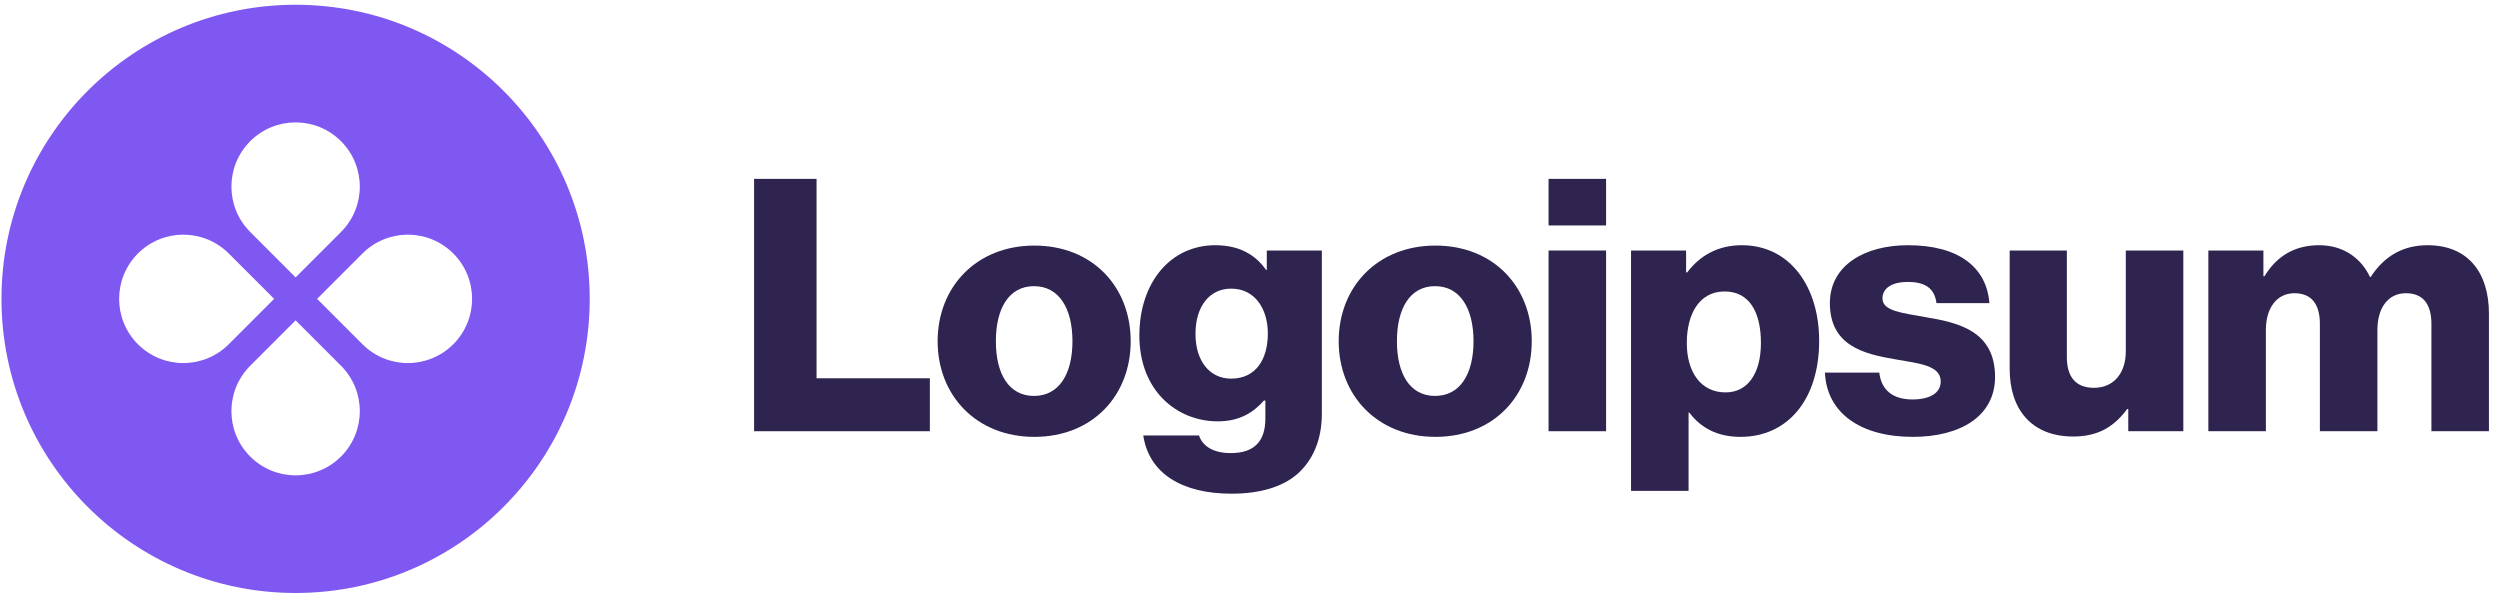
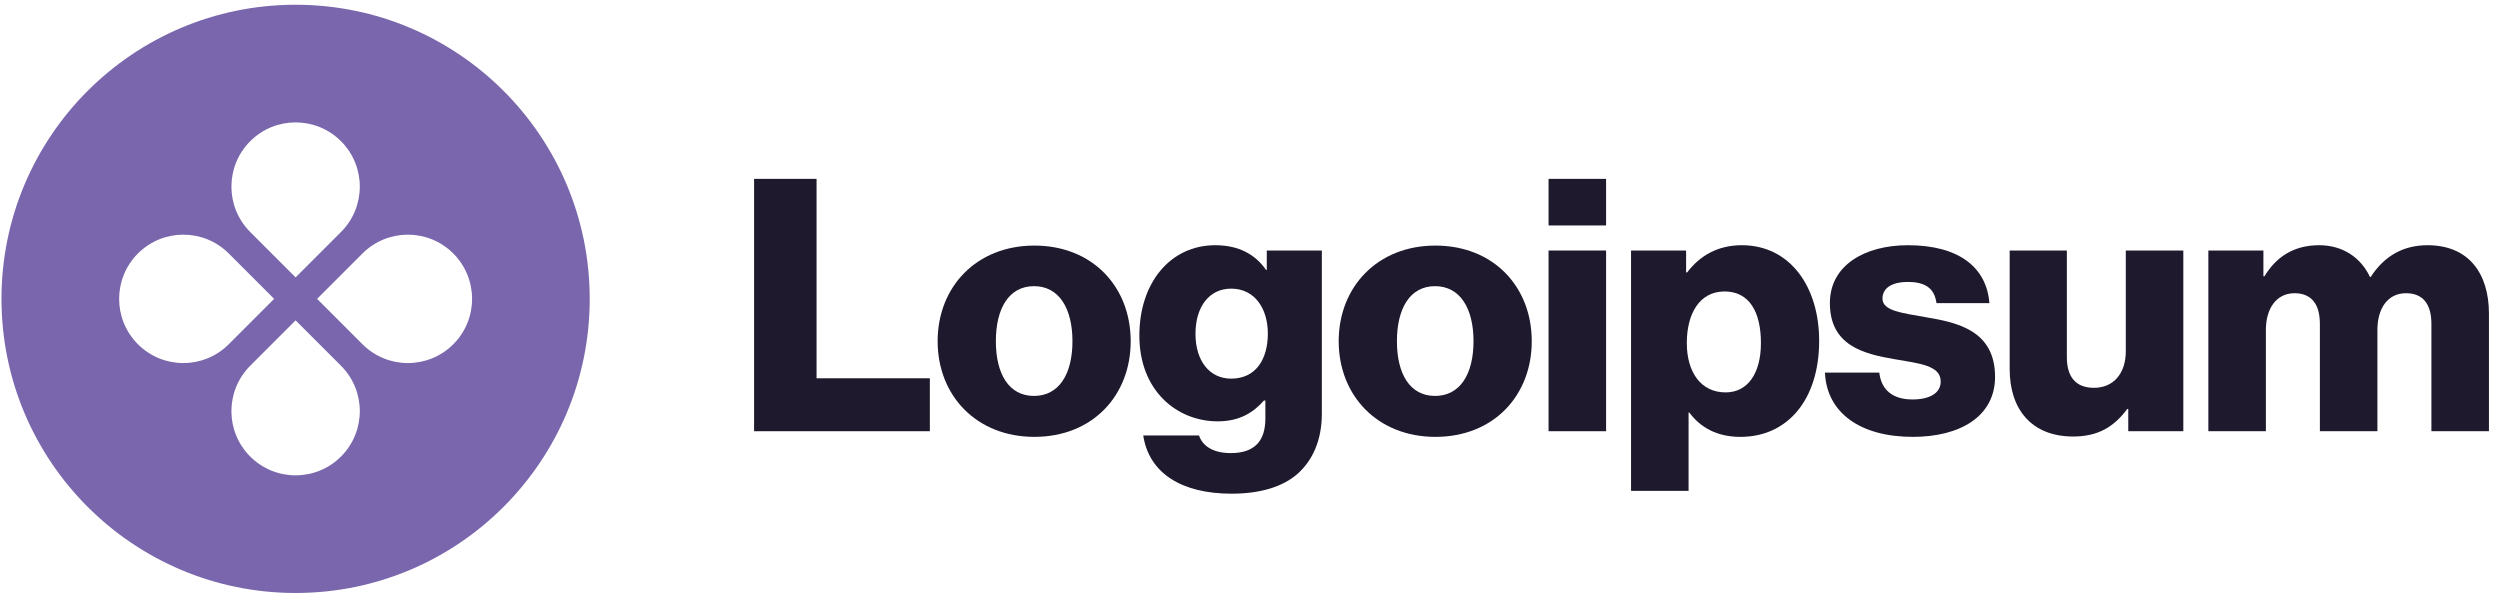
<svg xmlns="http://www.w3.org/2000/svg" id="logo-52" width="170" height="41" viewBox="0 0 170 41" fill="none">
-   <path d="M51.278 29.323H63.23V25.723H55.526V12.163H51.278V29.323Z" class="cneutral" fill="#2F234F" />
-   <path d="M70.311 26.923C68.607 26.923 67.719 25.435 67.719 23.203C67.719 20.971 68.607 19.459 70.311 19.459C72.015 19.459 72.927 20.971 72.927 23.203C72.927 25.435 72.015 26.923 70.311 26.923ZM70.335 29.707C74.295 29.707 76.887 26.899 76.887 23.203C76.887 19.507 74.295 16.699 70.335 16.699C66.399 16.699 63.759 19.507 63.759 23.203C63.759 26.899 66.399 29.707 70.335 29.707Z" class="cneutral" fill="#2F234F" />
-   <path d="M83.741 33.571C85.565 33.571 87.173 33.163 88.253 32.203C89.237 31.315 89.885 29.971 89.885 28.123V17.035H86.141V18.355H86.093C85.373 17.323 84.269 16.675 82.637 16.675C79.589 16.675 77.477 19.219 77.477 22.819C77.477 26.587 80.045 28.651 82.805 28.651C84.293 28.651 85.229 28.051 85.949 27.235H86.045V28.459C86.045 29.947 85.349 30.811 83.693 30.811C82.397 30.811 81.749 30.259 81.533 29.611H77.741C78.125 32.179 80.357 33.571 83.741 33.571ZM83.717 25.747C82.253 25.747 81.293 24.547 81.293 22.699C81.293 20.827 82.253 19.627 83.717 19.627C85.349 19.627 86.213 21.019 86.213 22.675C86.213 24.403 85.421 25.747 83.717 25.747Z" class="cneutral" fill="#2F234F" />
-   <path d="M97.583 26.923C95.879 26.923 94.991 25.435 94.991 23.203C94.991 20.971 95.879 19.459 97.583 19.459C99.287 19.459 100.199 20.971 100.199 23.203C100.199 25.435 99.287 26.923 97.583 26.923ZM97.607 29.707C101.567 29.707 104.159 26.899 104.159 23.203C104.159 19.507 101.567 16.699 97.607 16.699C93.671 16.699 91.031 19.507 91.031 23.203C91.031 26.899 93.671 29.707 97.607 29.707Z" class="cneutral" fill="#2F234F" />
-   <path d="M105.302 29.323H109.214V17.035H105.302V29.323ZM105.302 15.331H109.214V12.163H105.302V15.331Z" class="cneutral" fill="#2F234F" />
-   <path d="M110.911 33.379H114.823V28.051H114.871C115.639 29.083 116.767 29.707 118.351 29.707C121.567 29.707 123.703 27.163 123.703 23.179C123.703 19.483 121.711 16.675 118.447 16.675C116.767 16.675 115.567 17.419 114.727 18.523H114.655V17.035H110.911V33.379ZM117.343 26.683C115.663 26.683 114.703 25.315 114.703 23.323C114.703 21.331 115.567 19.819 117.271 19.819C118.951 19.819 119.743 21.211 119.743 23.323C119.743 25.411 118.831 26.683 117.343 26.683Z" class="cneutral" fill="#2F234F" />
-   <path d="M130.072 29.707C133.288 29.707 135.664 28.315 135.664 25.627C135.664 22.483 133.12 21.931 130.96 21.571C129.4 21.283 128.008 21.163 128.008 20.299C128.008 19.531 128.752 19.171 129.712 19.171C130.792 19.171 131.536 19.507 131.68 20.611H135.28C135.088 18.187 133.216 16.675 129.736 16.675C126.832 16.675 124.432 18.019 124.432 20.611C124.432 23.491 126.712 24.067 128.848 24.427C130.48 24.715 131.968 24.835 131.968 25.939C131.968 26.731 131.224 27.163 130.048 27.163C128.752 27.163 127.936 26.563 127.792 25.339H124.096C124.216 28.051 126.472 29.707 130.072 29.707Z" class="cneutral" fill="#2F234F" />
-   <path d="M140.978 29.683C142.682 29.683 143.762 29.011 144.65 27.811H144.722V29.323H148.466V17.035H144.554V23.899C144.554 25.363 143.738 26.371 142.394 26.371C141.146 26.371 140.546 25.627 140.546 24.283V17.035H136.658V25.099C136.658 27.835 138.146 29.683 140.978 29.683Z" class="cneutral" fill="#2F234F" />
-   <path d="M150.168 29.323H154.08V22.435C154.08 20.971 154.8 19.939 156.024 19.939C157.2 19.939 157.752 20.707 157.752 22.027V29.323H161.664V22.435C161.664 20.971 162.36 19.939 163.608 19.939C164.784 19.939 165.336 20.707 165.336 22.027V29.323H169.248V21.331C169.248 18.571 167.856 16.675 165.072 16.675C163.488 16.675 162.168 17.347 161.208 18.835H161.16C160.536 17.515 159.312 16.675 157.704 16.675C155.928 16.675 154.752 17.515 153.984 18.787H153.912V17.035H150.168V29.323Z" class="cneutral" fill="#2F234F" />
-   <path fill-rule="evenodd" clip-rule="evenodd" d="M20.101 40.323C31.147 40.323 40.101 31.369 40.101 20.323C40.101 9.278 31.147 0.323 20.101 0.323C9.056 0.323 0.101 9.278 0.101 20.323C0.101 31.369 9.056 40.323 20.101 40.323ZM23.188 15.776C24.893 14.071 24.893 11.307 23.188 9.602C21.483 7.897 18.719 7.897 17.015 9.602C15.31 11.307 15.31 14.071 17.015 15.776L20.101 18.863L23.188 15.776ZM24.649 23.41C26.354 25.115 29.118 25.115 30.823 23.41C32.528 21.705 32.528 18.941 30.823 17.236C29.118 15.531 26.354 15.531 24.649 17.236L21.562 20.323L24.649 23.41ZM23.188 31.045C24.893 29.34 24.893 26.576 23.188 24.871L20.101 21.784L17.015 24.871C15.31 26.576 15.31 29.34 17.015 31.045C18.719 32.749 21.483 32.749 23.188 31.045ZM9.38 23.41C7.675 21.705 7.675 18.941 9.38 17.236C11.085 15.531 13.849 15.531 15.554 17.236L18.641 20.323L15.554 23.41C13.849 25.115 11.085 25.115 9.38 23.41Z" class="ccustom" fill="#7F57F1" />
+   <path d="M51.278 29.323H63.23V25.723H55.526V12.163H51.278V29.323Z" class="cneutral" fill="#1e192d" stop-color="#1e192d" />
+   <path d="M70.311 26.923C68.607 26.923 67.719 25.435 67.719 23.203C67.719 20.971 68.607 19.459 70.311 19.459C72.015 19.459 72.927 20.971 72.927 23.203C72.927 25.435 72.015 26.923 70.311 26.923ZM70.335 29.707C74.295 29.707 76.887 26.899 76.887 23.203C76.887 19.507 74.295 16.699 70.335 16.699C66.399 16.699 63.759 19.507 63.759 23.203C63.759 26.899 66.399 29.707 70.335 29.707Z" class="cneutral" fill="#1e192d" stop-color="#1e192d" />
+   <path d="M83.741 33.571C85.565 33.571 87.173 33.163 88.253 32.203C89.237 31.315 89.885 29.971 89.885 28.123V17.035H86.141V18.355H86.093C85.373 17.323 84.269 16.675 82.637 16.675C79.589 16.675 77.477 19.219 77.477 22.819C77.477 26.587 80.045 28.651 82.805 28.651C84.293 28.651 85.229 28.051 85.949 27.235H86.045V28.459C86.045 29.947 85.349 30.811 83.693 30.811C82.397 30.811 81.749 30.259 81.533 29.611H77.741C78.125 32.179 80.357 33.571 83.741 33.571ZM83.717 25.747C82.253 25.747 81.293 24.547 81.293 22.699C81.293 20.827 82.253 19.627 83.717 19.627C85.349 19.627 86.213 21.019 86.213 22.675C86.213 24.403 85.421 25.747 83.717 25.747Z" class="cneutral" fill="#1e192d" stop-color="#1e192d" />
+   <path d="M97.583 26.923C95.879 26.923 94.991 25.435 94.991 23.203C94.991 20.971 95.879 19.459 97.583 19.459C99.287 19.459 100.199 20.971 100.199 23.203C100.199 25.435 99.287 26.923 97.583 26.923ZM97.607 29.707C101.567 29.707 104.159 26.899 104.159 23.203C104.159 19.507 101.567 16.699 97.607 16.699C93.671 16.699 91.031 19.507 91.031 23.203C91.031 26.899 93.671 29.707 97.607 29.707Z" class="cneutral" fill="#1e192d" stop-color="#1e192d" />
+   <path d="M105.302 29.323H109.214V17.035H105.302V29.323ZM105.302 15.331H109.214V12.163H105.302V15.331Z" class="cneutral" fill="#1e192d" stop-color="#1e192d" />
+   <path d="M110.911 33.379H114.823V28.051H114.871C115.639 29.083 116.767 29.707 118.351 29.707C121.567 29.707 123.703 27.163 123.703 23.179C123.703 19.483 121.711 16.675 118.447 16.675C116.767 16.675 115.567 17.419 114.727 18.523H114.655V17.035H110.911V33.379ZM117.343 26.683C115.663 26.683 114.703 25.315 114.703 23.323C114.703 21.331 115.567 19.819 117.271 19.819C118.951 19.819 119.743 21.211 119.743 23.323C119.743 25.411 118.831 26.683 117.343 26.683Z" class="cneutral" fill="#1e192d" stop-color="#1e192d" />
+   <path d="M130.072 29.707C133.288 29.707 135.664 28.315 135.664 25.627C135.664 22.483 133.12 21.931 130.96 21.571C129.4 21.283 128.008 21.163 128.008 20.299C128.008 19.531 128.752 19.171 129.712 19.171C130.792 19.171 131.536 19.507 131.68 20.611H135.28C135.088 18.187 133.216 16.675 129.736 16.675C126.832 16.675 124.432 18.019 124.432 20.611C124.432 23.491 126.712 24.067 128.848 24.427C130.48 24.715 131.968 24.835 131.968 25.939C131.968 26.731 131.224 27.163 130.048 27.163C128.752 27.163 127.936 26.563 127.792 25.339H124.096C124.216 28.051 126.472 29.707 130.072 29.707Z" class="cneutral" fill="#1e192d" stop-color="#1e192d" />
+   <path d="M140.978 29.683C142.682 29.683 143.762 29.011 144.65 27.811H144.722V29.323H148.466V17.035H144.554V23.899C144.554 25.363 143.738 26.371 142.394 26.371C141.146 26.371 140.546 25.627 140.546 24.283V17.035H136.658V25.099C136.658 27.835 138.146 29.683 140.978 29.683Z" class="cneutral" fill="#1e192d" stop-color="#1e192d" />
+   <path d="M150.168 29.323H154.08V22.435C154.08 20.971 154.8 19.939 156.024 19.939C157.2 19.939 157.752 20.707 157.752 22.027V29.323H161.664V22.435C161.664 20.971 162.36 19.939 163.608 19.939C164.784 19.939 165.336 20.707 165.336 22.027V29.323H169.248V21.331C169.248 18.571 167.856 16.675 165.072 16.675C163.488 16.675 162.168 17.347 161.208 18.835H161.16C160.536 17.515 159.312 16.675 157.704 16.675C155.928 16.675 154.752 17.515 153.984 18.787H153.912V17.035H150.168V29.323Z" class="cneutral" fill="#1e192d" stop-color="#1e192d" />
+   <path fill-rule="evenodd" clip-rule="evenodd" d="M20.101 40.323C31.147 40.323 40.101 31.369 40.101 20.323C40.101 9.278 31.147 0.323 20.101 0.323C9.056 0.323 0.101 9.278 0.101 20.323C0.101 31.369 9.056 40.323 20.101 40.323ZM23.188 15.776C24.893 14.071 24.893 11.307 23.188 9.602C21.483 7.897 18.719 7.897 17.015 9.602C15.31 11.307 15.31 14.071 17.015 15.776L20.101 18.863L23.188 15.776ZM24.649 23.41C26.354 25.115 29.118 25.115 30.823 23.41C32.528 21.705 32.528 18.941 30.823 17.236C29.118 15.531 26.354 15.531 24.649 17.236L21.562 20.323L24.649 23.41ZM23.188 31.045C24.893 29.34 24.893 26.576 23.188 24.871L20.101 21.784L17.015 24.871C15.31 26.576 15.31 29.34 17.015 31.045C18.719 32.749 21.483 32.749 23.188 31.045ZM9.38 23.41C7.675 21.705 7.675 18.941 9.38 17.236C11.085 15.531 13.849 15.531 15.554 17.236L18.641 20.323L15.554 23.41C13.849 25.115 11.085 25.115 9.38 23.41Z" class="ccustom" fill="#7966ac" stop-color="#7966ac" />
</svg>
